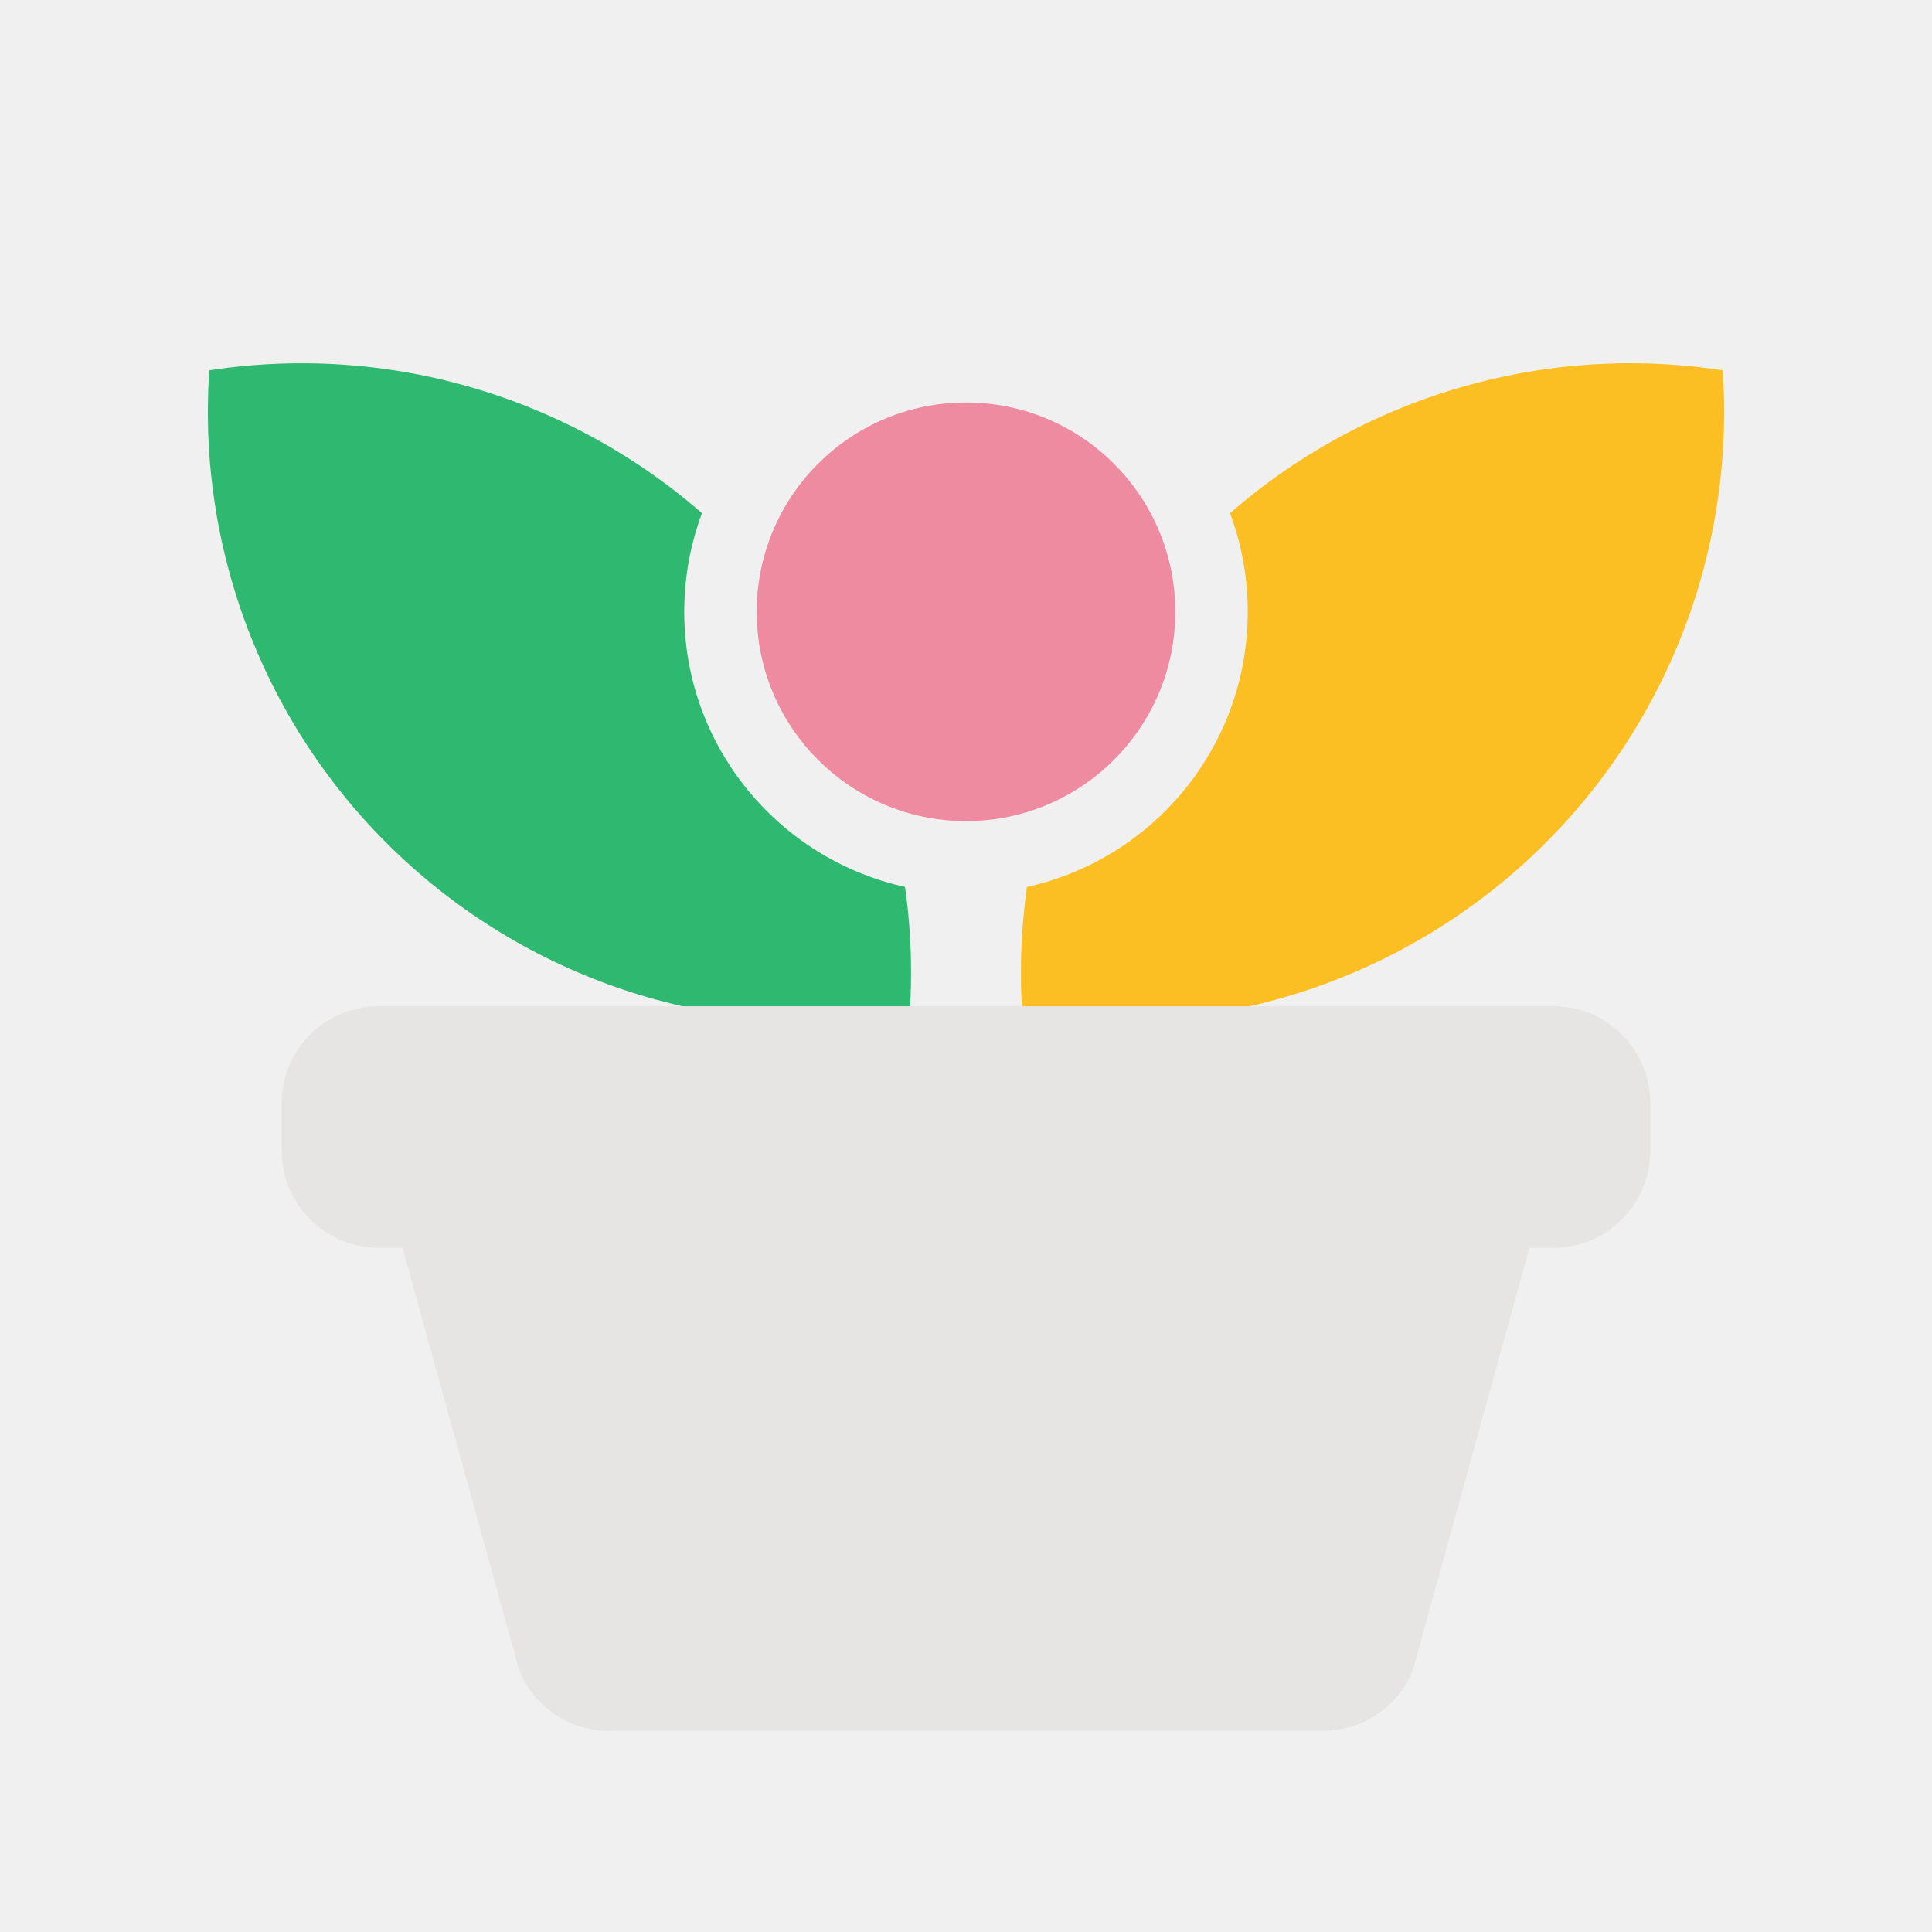
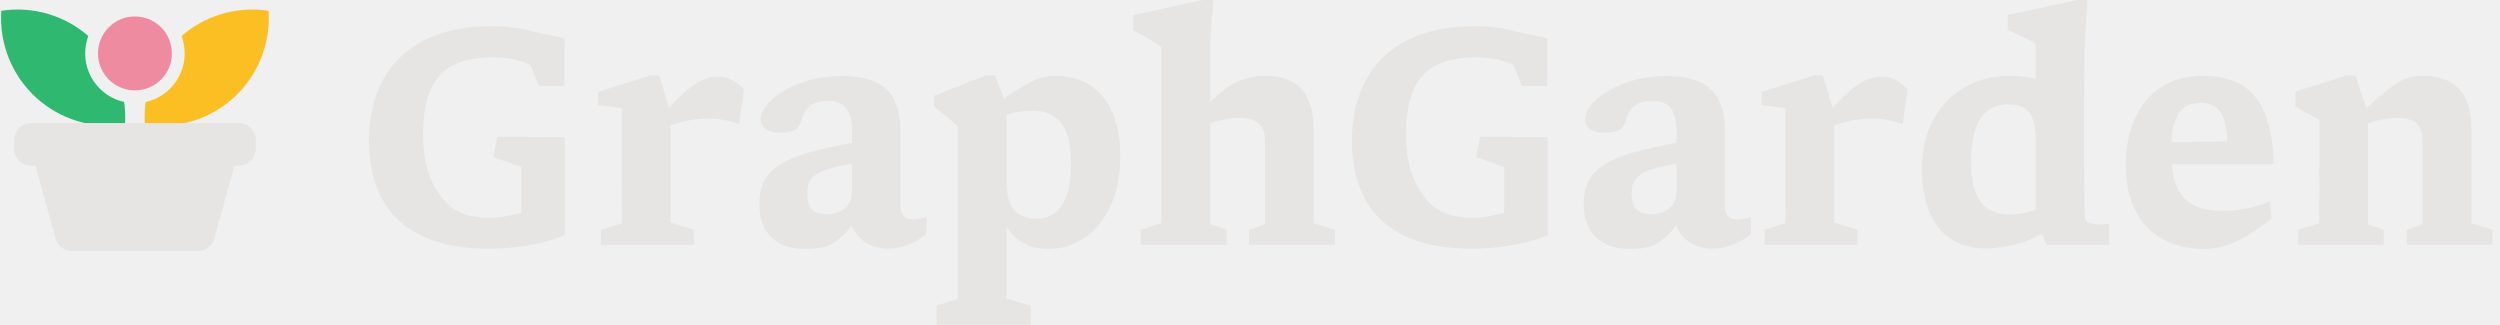
- <svg xmlns="http://www.w3.org/2000/svg" viewBox="0 0 24 24">
-   <style>
-         .local { fill: #2fb970 } .friend { fill: #fbbf24 } .bud { fill: #ee8ba1 } .pot { fill: #e7e5e4 }
-     </style>
-   <mask id="bud-ring">
-     <rect width="24" height="24" fill="#fff" />
-     <circle cx="12" cy="7.6" r="3.5" />
-   </mask>
-   <g mask="url(#bud-ring)">
-     <path class="local" d="M11.3 12.6A7.57 7.57 0 0 1 2.6 4.6 7.57 7.57 0 0 1 11.3 12.6z" />
-     <path class="friend" d="M12.7 12.6A7.57 7.57 0 0 1 21.4 4.6 7.57 7.57 0 0 1 12.7 12.6z" />
+ <svg xmlns="http://www.w3.org/2000/svg" width="342.6" height="44.5" viewBox="0 0 16227.5 2110">
+   <g transform="translate(-240.2 -354.9) scale(92.3669)">
+     <mask id="bud-ring">
+       <rect width="24" height="24" fill="#fff" />
+       <circle cx="12" cy="7.6" r="3.5" />
+     </mask>
+     <g mask="url(#bud-ring)">
+       <path fill="#2fb970" d="M11.3 12.6A7.57 7.57 0 0 1 2.6 4.6 7.57 7.57 0 0 1 11.3 12.6z" />
+       <path fill="#fbbf24" d="M12.7 12.6A7.57 7.57 0 0 1 21.4 4.6 7.57 7.57 0 0 1 12.7 12.6z" />
+     </g>
+     <circle fill="#ee8ba1" cx="12" cy="7.6" r="2.6" />
+     <path fill="#e7e5e4" d="M4.7 12.5h14.6c.66 0 1.2.54 1.2 1.2v.6c0 .66-.54 1.2-1.2 1.2H19l-1.45 5.25a1.2 1.2 0 0 1-1.16.75H7.61a1.2 1.2 0 0 1-1.16-.75L5 15.5h-.3c-.66 0-1.2-.54-1.2-1.2v-.6c0-.66.54-1.2 1.2-1.2z" />
  </g>
-   <circle class="bud" cx="12" cy="7.6" r="2.6" />
-   <path class="pot" d="M4.7 12.5h14.6c.66 0 1.2.54 1.2 1.2v.6c0 .66-.54 1.2-1.2 1.2H19l-1.45 5.25a1.2 1.2 0 0 1-1.16.75H7.61a1.2 1.2 0 0 1-1.16-.75L5 15.5h-.3c-.66 0-1.2-.54-1.2-1.2v-.6c0-.66.54-1.2 1.2-1.2z" />
+   <g fill="#e7e5e4" transform="translate(2296.5 1591) scale(1 -1)">
+     <path transform="translate(0 0)" d="M1365 64Q1258 15 1092 -9Q982 -25 874 -25Q680 -25 534 20Q388 65 290 154.5Q192 244 142 376.5Q92 509 92 683Q94 907 184 1073Q274 1239 452 1330Q630 1421 892 1421Q980 1421 1064 1407Q1116 1398 1170 1384L1364 1342L1362 1032L1196 1032L1142 1169Q1104 1186 1068 1196Q992 1218 896 1218Q780 1218 695 1190Q610 1162 555 1103Q500 1044 473 953Q446 862 444 737Q442 544 499 419.5Q556 295 641 235.5Q726 176 880 176Q940 176 990 187.5Q1040 199 1082 206L1082 506L900 570L926 702L1365 700Z" />
+     <path transform="translate(1519 0)" d="M846 1093Q935 1093 1010 1010L979 784Q774 861 533 776L533 145L685 98L685 0L80 0L80 98L217 141L215 889L61 908L62 994L403 1101L460 1101L523 890Q553 923 580 949Q638 1007 682.5 1038Q727 1069 765.5 1081Q804 1093 846 1093Z" />
+     <path transform="translate(2545 0)" d="M686 527Q612 515 560 501Q491 482 455.5 458.5Q420 435 407.5 405Q395 375 395 335Q395 264 425 232Q455 200 524 200Q571 200 608 217.5Q645 235 665.5 267Q686 299 686 340ZM684 124Q597 15 516 -10Q463 -27 388 -27Q244 -27 164 47Q84 121 84 267Q84 344 109.5 404Q135 464 205.5 513Q276 562 409 601Q520 633 686 663L686 744Q686 843 646 892Q609 937 528 934Q461 931 436 918Q398 897 375 856Q369 845 354 798Q341 758 306 743Q272 729 217 729Q155 729 124 754Q93 779 93 818Q93 861 132 909Q171 957 242.5 1000Q314 1043 410.5 1070Q507 1097 623 1097Q764 1097 846.5 1054.5Q929 1012 965 932.5Q1001 853 1001 743L1001 259Q1001 224 1010.5 204Q1020 184 1038 174.5Q1056 165 1085 165Q1103 165 1124 169Q1145 173 1170 180L1170 69Q1115 26 1051 0.5Q987 -25 922 -25Q847 -25 787 8Q718 45 684 124Z" />
+     <path transform="translate(3723 0)" d="M513 118L513 -350L670 -394L670 -519L58 -519L58 -394L196 -351L196 769Q184 782 160 802Q136 822 105.5 847Q75 872 41 899L41 969L381 1102L437 1102L496 952Q542 984 580 1007Q637 1043 680 1063Q723 1083 756.5 1090.5Q790 1098 824 1098Q964 1098 1059 1034.5Q1154 971 1202.5 855Q1251 739 1251 581Q1251 387 1187 250.5Q1123 114 1016.5 43.5Q910 -27 781 -27Q695 -27 629.5 7.5Q564 42 523 102Q518 110 513 118ZM931 530Q931 710 867.5 791Q804 872 680 872Q644 872 603.5 866.5Q563 861 524 850Q518 849 513 847L513 402Q513 321 536 269Q559 217 602.5 193.5Q646 170 707 170Q777 170 827 207.5Q877 245 904 325Q931 405 931 530Z" />
+     <path transform="translate(5055 0)" d="M611 0L51 0L51 98L187 141L187 1283Q175 1294 146 1312.5Q117 1331 79 1352.5Q41 1374 3 1395L3 1493L455 1591L524 1591L504 1328L504 928Q561 985 608 1018Q668 1060 708.5 1072Q749 1084 783.5 1091Q818 1098 861 1098Q1023 1098 1099.5 1009.5Q1176 921 1176 751L1176 141L1314 98L1314 0L756 0L756 98L860 134L860 671Q860 724 843 758Q826 792 790 808.5Q754 825 693 825Q639 825 582 812Q540 803 504 790L504 136L611 98Z" />
+     <path transform="translate(6387 0)" d="M1365 64Q1258 15 1092 -9Q982 -25 874 -25Q680 -25 534 20Q388 65 290 154.5Q192 244 142 376.5Q92 509 92 683Q94 907 184 1073Q274 1239 452 1330Q630 1421 892 1421Q980 1421 1064 1407Q1116 1398 1170 1384L1364 1342L1362 1032L1196 1032L1142 1169Q1104 1186 1068 1196Q992 1218 896 1218Q780 1218 695 1190Q610 1162 555 1103Q500 1044 473 953Q446 862 444 737Q442 544 499 419.5Q556 295 641 235.5Q726 176 880 176Q940 176 990 187.5Q1040 199 1082 206L1082 506L900 570L926 702L1365 700Z" />
+     <path transform="translate(7902 0)" d="M686 527Q612 515 560 501Q491 482 455.5 458.5Q420 435 407.5 405Q395 375 395 335Q395 264 425 232Q455 200 524 200Q571 200 608 217.5Q645 235 665.5 267Q686 299 686 340ZM684 124Q597 15 516 -10Q463 -27 388 -27Q244 -27 164 47Q84 121 84 267Q84 344 109.5 404Q135 464 205.5 513Q276 562 409 601Q520 633 686 663L686 744Q686 843 646 892Q609 937 528 934Q461 931 436 918Q398 897 375 856Q369 845 354 798Q341 758 306 743Q272 729 217 729Q155 729 124 754Q93 779 93 818Q93 861 132 909Q171 957 242.5 1000Q314 1043 410.5 1070Q507 1097 623 1097Q764 1097 846.5 1054.5Q929 1012 965 932.5Q1001 853 1001 743L1001 259Q1001 224 1010.5 204Q1020 184 1038 174.5Q1056 165 1085 165Q1103 165 1124 169Q1145 173 1170 180L1170 69Q1115 26 1051 0.5Q987 -25 922 -25Q847 -25 787 8Q718 45 684 124Z" />
+     <path transform="translate(9080 0)" d="M846 1093Q935 1093 1010 1010L979 784Q774 861 533 776L533 145L685 98L685 0L80 0L80 98L217 141L215 889L61 908L62 994L403 1101L460 1101L523 890Q553 923 580 949Q638 1007 682.5 1038Q727 1069 765.5 1081Q804 1093 846 1093Z" />
+     <path transform="translate(10102 0)" d="M820 1078L820 1308Q808 1317 776 1333Q744 1349 706 1366Q668 1383 639 1396L639 1494L1088 1591L1157 1591L1139 1300Q1130 738 1139 180Q1140 121 1298 136L1298 0L940 0L891 0L861 72Q709 -14 505 -24Q365 -24 270.5 37.5Q176 99 128.5 216Q81 333 81 491Q81 634 124.5 746.5Q168 859 246 937.5Q324 1016 426.5 1057Q529 1098 648 1098Q717 1098 775 1088Q798 1084 820 1078ZM820 698Q820 804 779.5 858.5Q739 913 645 913Q567 913 512.5 874Q458 835 429.5 753.5Q401 672 401 543Q401 421 429 344.5Q457 268 512.5 233Q568 198 653 198Q709 198 769 212Q794 219 820 227Z" />
+     <path transform="translate(11428 0)" d="M740 673Q736 752 722 802Q702 868 663.5 895.5Q625 923 567 923Q504 923 461.5 893Q419 863 396 794Q380 744 376 667ZM585 1098Q739 1098 838 1036Q937 974 986.5 847Q1036 720 1042 524L378 524Q385 440 410 382Q446 298 519.5 259.5Q593 221 709 221Q769 221 822 229Q875 237 923.5 251Q972 265 1017 283L1026 170Q945 105 870 60.5Q795 16 726 -5.5Q657 -27 594 -27Q433 -27 318 37.5Q203 102 141.5 224Q80 346 80 518Q80 692 139.5 823Q199 954 311.5 1026Q424 1098 585 1098Z" />
+     <path transform="translate(12548 0)" d="M786 98L888 134L888 671Q888 724 872 758Q856 792 819.5 808.5Q783 825 722 825Q667 825 611 812Q570 803 533 790L533 134Q534 134 636 98L636 0L80 0L80 98L217 141L218 812L62 897L62 996L396 1101L453 1101L522 888Q590 948 636 987Q696 1037 737 1060.5Q778 1084 812.5 1091Q847 1098 890 1098Q1052 1098 1129 1009.5Q1206 921 1206 751L1206 141L1343 98L1343 0L786 0Z" />
+   </g>
</svg>
